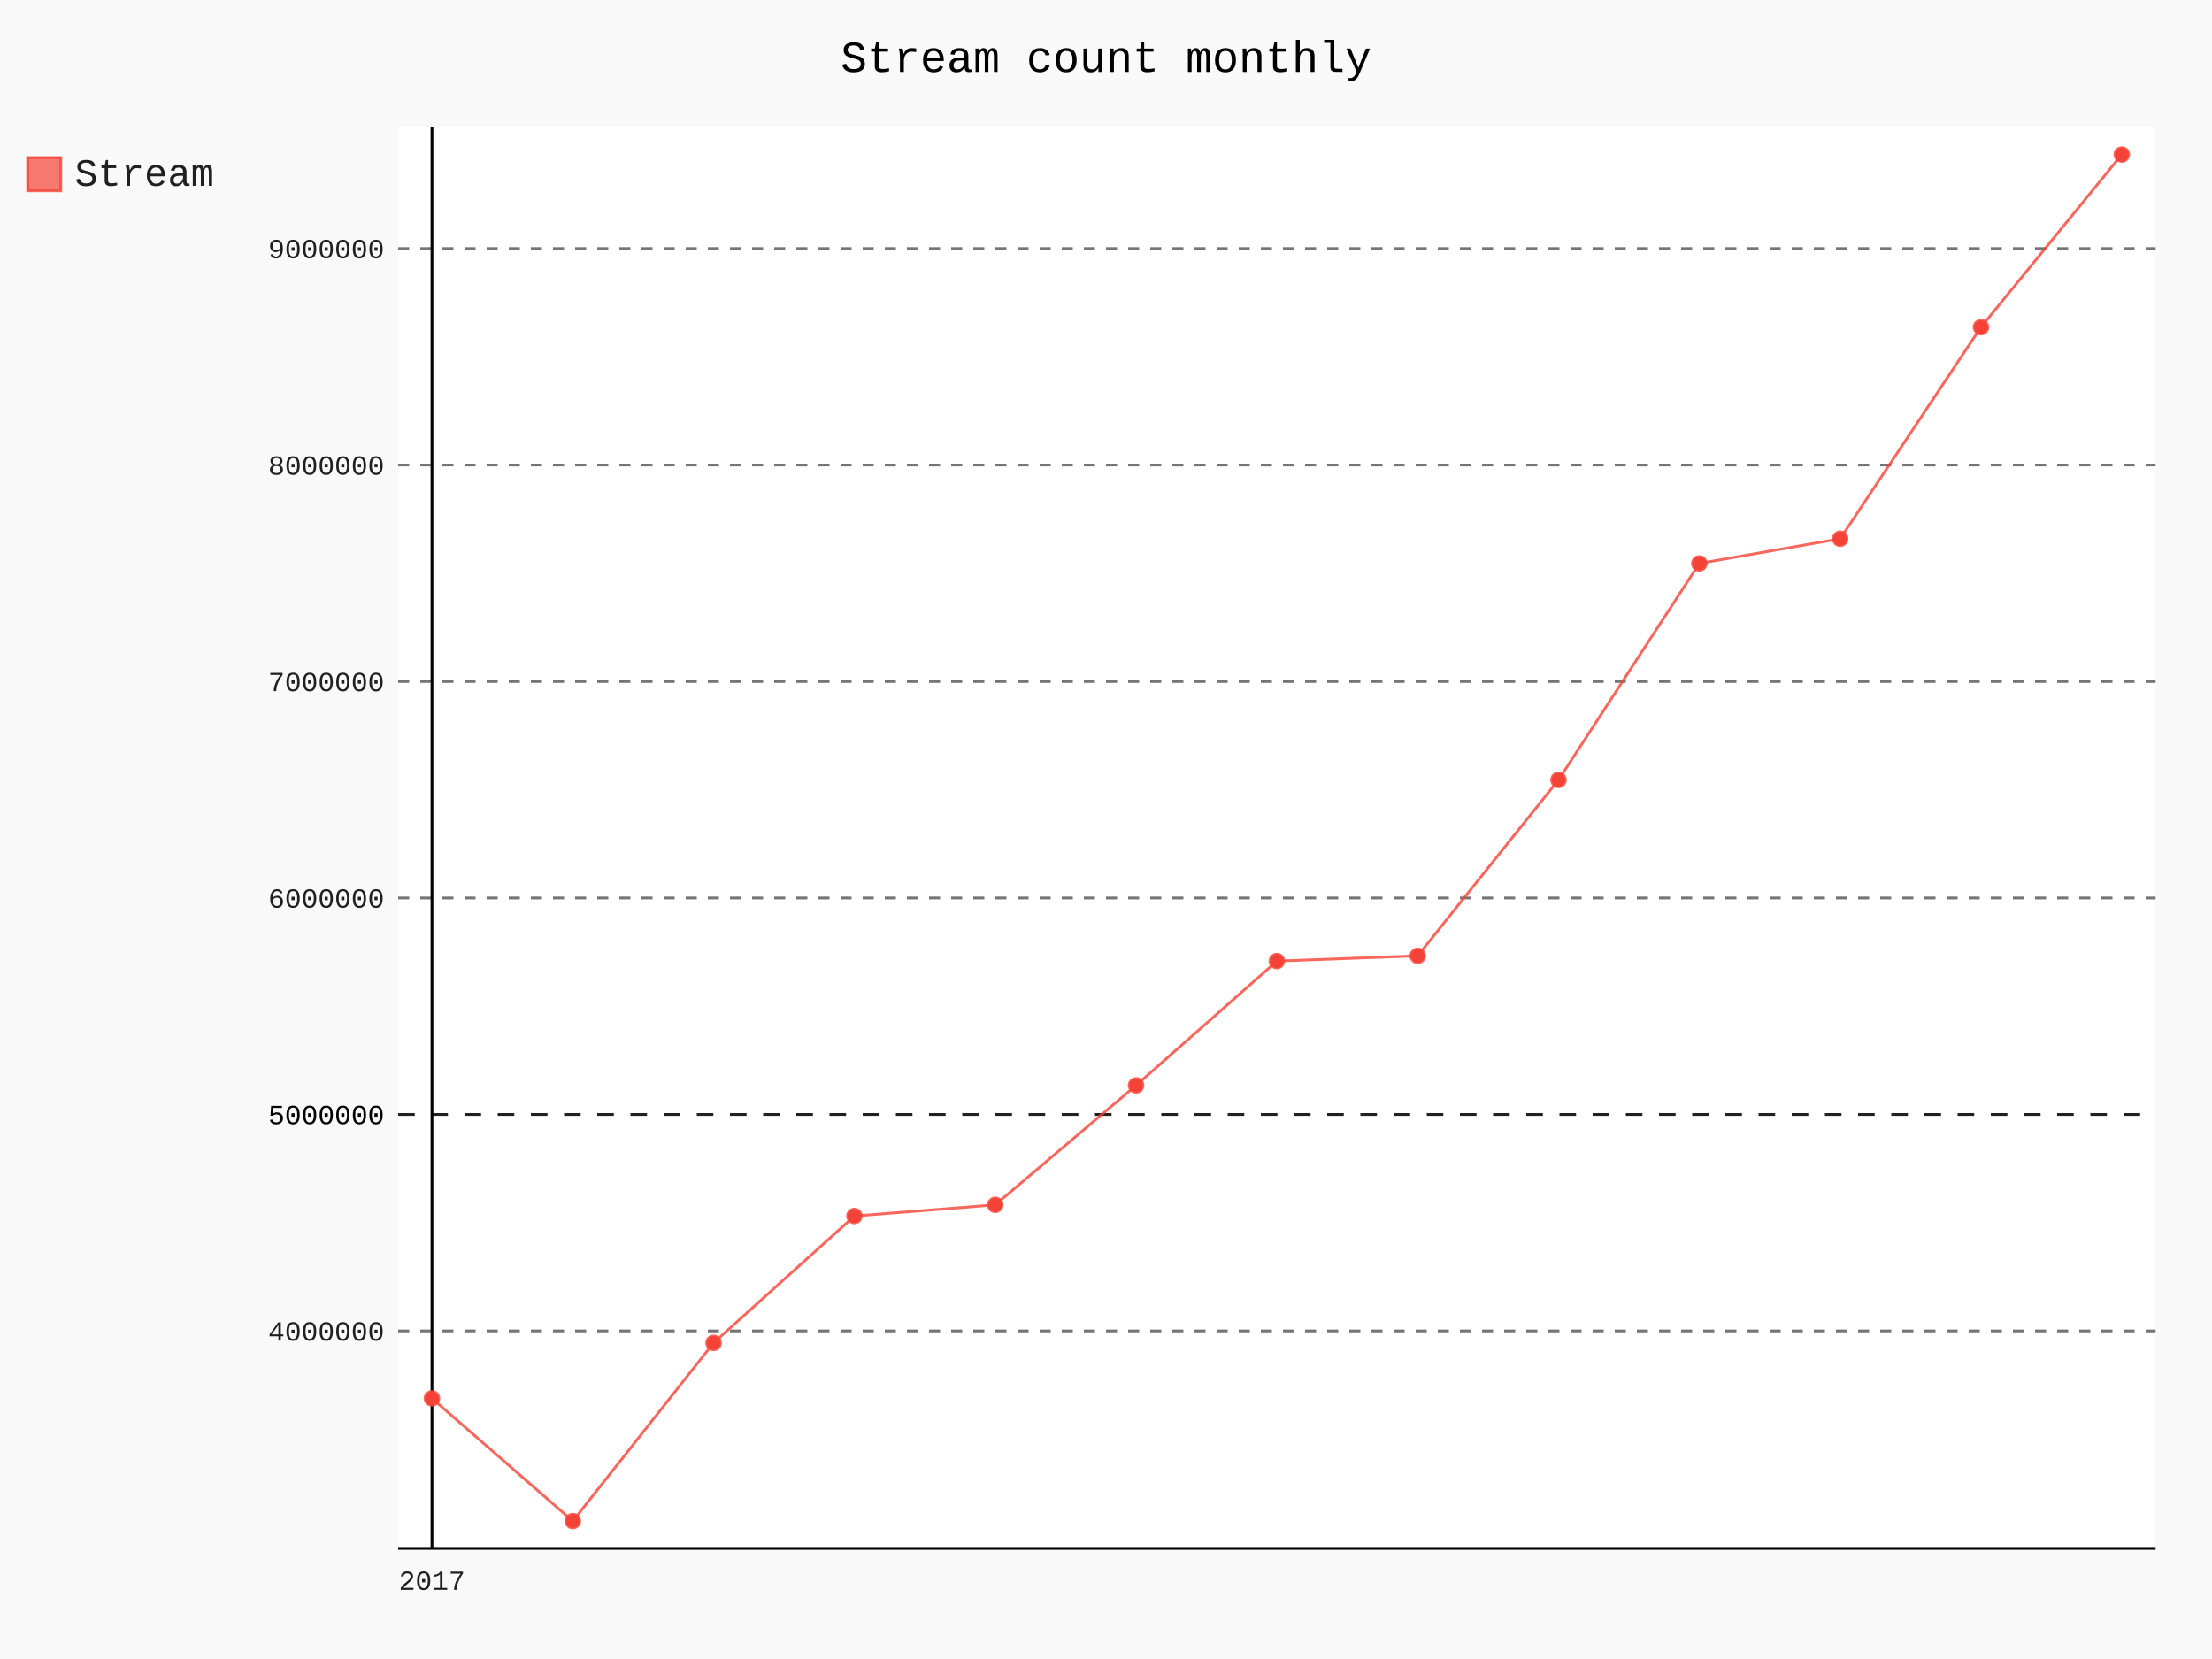
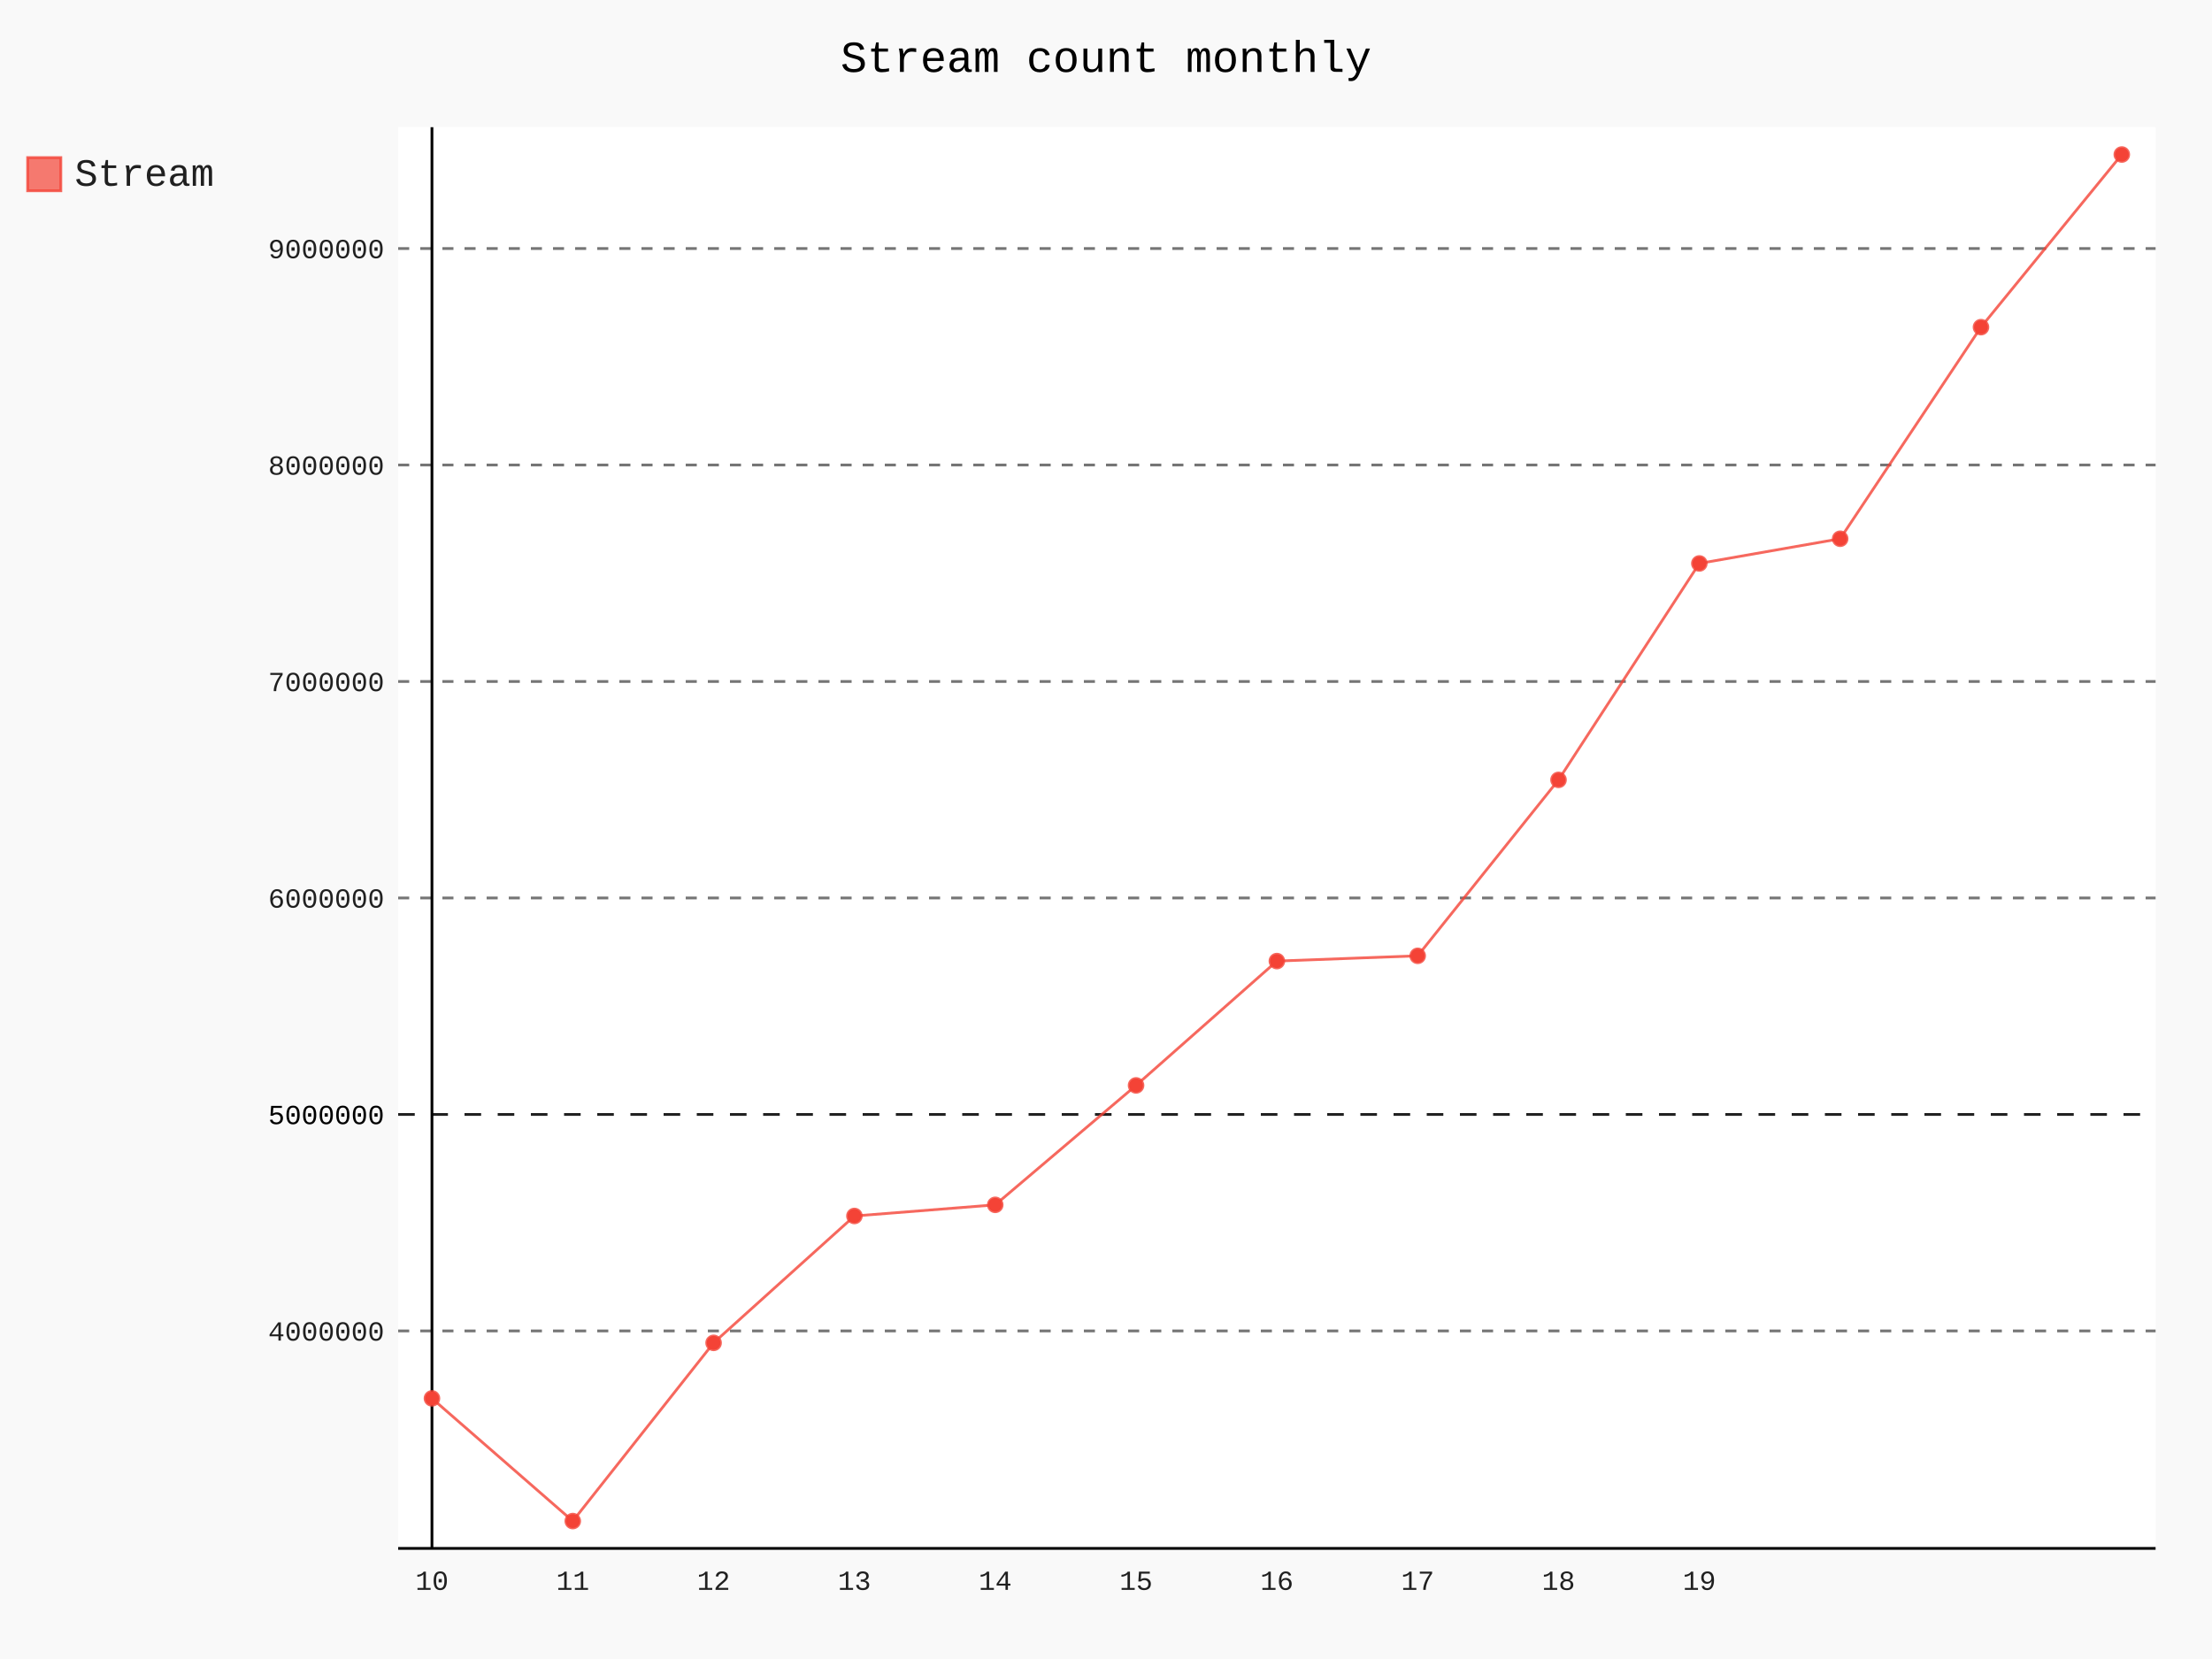
- <svg xmlns="http://www.w3.org/2000/svg" class="pygal-chart" id="chart-13b291a6-750b-4605-af46-9a582d082dc4" viewBox="0 0 800 600">
+ <svg xmlns="http://www.w3.org/2000/svg" class="pygal-chart" id="chart-9b1fc34f-8e5d-4960-8450-c8051c7290da" viewBox="0 0 800 600">
  <defs>
-     <style type="text/css">#chart-13b291a6-750b-4605-af46-9a582d082dc4{-webkit-user-select:none;-webkit-font-smoothing:antialiased;font-family:Consolas,"Liberation Mono",Menlo,Courier,monospace}#chart-13b291a6-750b-4605-af46-9a582d082dc4 .title{font-family:Consolas,"Liberation Mono",Menlo,Courier,monospace;font-size:16px}#chart-13b291a6-750b-4605-af46-9a582d082dc4 .legends .legend text{font-family:Consolas,"Liberation Mono",Menlo,Courier,monospace;font-size:14px}#chart-13b291a6-750b-4605-af46-9a582d082dc4 .axis text{font-family:Consolas,"Liberation Mono",Menlo,Courier,monospace;font-size:10px}#chart-13b291a6-750b-4605-af46-9a582d082dc4 .axis text.major{font-family:Consolas,"Liberation Mono",Menlo,Courier,monospace;font-size:10px}#chart-13b291a6-750b-4605-af46-9a582d082dc4 .text-overlay text.value{font-family:Consolas,"Liberation Mono",Menlo,Courier,monospace;font-size:16px}#chart-13b291a6-750b-4605-af46-9a582d082dc4 .text-overlay text.label{font-family:Consolas,"Liberation Mono",Menlo,Courier,monospace;font-size:10px}#chart-13b291a6-750b-4605-af46-9a582d082dc4 .tooltip{font-family:Consolas,"Liberation Mono",Menlo,Courier,monospace;font-size:14px}#chart-13b291a6-750b-4605-af46-9a582d082dc4 text.no_data{font-family:Consolas,"Liberation Mono",Menlo,Courier,monospace;font-size:64px}
- #chart-13b291a6-750b-4605-af46-9a582d082dc4{background-color:rgba(249,249,249,1)}#chart-13b291a6-750b-4605-af46-9a582d082dc4 path,#chart-13b291a6-750b-4605-af46-9a582d082dc4 line,#chart-13b291a6-750b-4605-af46-9a582d082dc4 rect,#chart-13b291a6-750b-4605-af46-9a582d082dc4 circle{-webkit-transition:150ms;-moz-transition:150ms;transition:150ms}#chart-13b291a6-750b-4605-af46-9a582d082dc4 .graph &gt; .background{fill:rgba(249,249,249,1)}#chart-13b291a6-750b-4605-af46-9a582d082dc4 .plot &gt; .background{fill:rgba(255,255,255,1)}#chart-13b291a6-750b-4605-af46-9a582d082dc4 .graph{fill:rgba(0,0,0,.87)}#chart-13b291a6-750b-4605-af46-9a582d082dc4 text.no_data{fill:rgba(0,0,0,1)}#chart-13b291a6-750b-4605-af46-9a582d082dc4 .title{fill:rgba(0,0,0,1)}#chart-13b291a6-750b-4605-af46-9a582d082dc4 .legends .legend text{fill:rgba(0,0,0,.87)}#chart-13b291a6-750b-4605-af46-9a582d082dc4 .legends .legend:hover text{fill:rgba(0,0,0,1)}#chart-13b291a6-750b-4605-af46-9a582d082dc4 .axis .line{stroke:rgba(0,0,0,1)}#chart-13b291a6-750b-4605-af46-9a582d082dc4 .axis .guide.line{stroke:rgba(0,0,0,.54)}#chart-13b291a6-750b-4605-af46-9a582d082dc4 .axis .major.line{stroke:rgba(0,0,0,.87)}#chart-13b291a6-750b-4605-af46-9a582d082dc4 .axis text.major{fill:rgba(0,0,0,1)}#chart-13b291a6-750b-4605-af46-9a582d082dc4 .axis.y .guides:hover .guide.line,#chart-13b291a6-750b-4605-af46-9a582d082dc4 .line-graph .axis.x .guides:hover .guide.line,#chart-13b291a6-750b-4605-af46-9a582d082dc4 .stackedline-graph .axis.x .guides:hover .guide.line,#chart-13b291a6-750b-4605-af46-9a582d082dc4 .xy-graph .axis.x .guides:hover .guide.line{stroke:rgba(0,0,0,1)}#chart-13b291a6-750b-4605-af46-9a582d082dc4 .axis .guides:hover text{fill:rgba(0,0,0,1)}#chart-13b291a6-750b-4605-af46-9a582d082dc4 .reactive{fill-opacity:.7;stroke-opacity:.8}#chart-13b291a6-750b-4605-af46-9a582d082dc4 .ci{stroke:rgba(0,0,0,.87)}#chart-13b291a6-750b-4605-af46-9a582d082dc4 .reactive.active,#chart-13b291a6-750b-4605-af46-9a582d082dc4 .active .reactive{fill-opacity:.8;stroke-opacity:.9;stroke-width:4}#chart-13b291a6-750b-4605-af46-9a582d082dc4 .ci .reactive.active{stroke-width:1.5}#chart-13b291a6-750b-4605-af46-9a582d082dc4 .series text{fill:rgba(0,0,0,1)}#chart-13b291a6-750b-4605-af46-9a582d082dc4 .tooltip rect{fill:rgba(255,255,255,1);stroke:rgba(0,0,0,1);-webkit-transition:opacity 150ms;-moz-transition:opacity 150ms;transition:opacity 150ms}#chart-13b291a6-750b-4605-af46-9a582d082dc4 .tooltip .label{fill:rgba(0,0,0,.87)}#chart-13b291a6-750b-4605-af46-9a582d082dc4 .tooltip .label{fill:rgba(0,0,0,.87)}#chart-13b291a6-750b-4605-af46-9a582d082dc4 .tooltip .legend{font-size:.8em;fill:rgba(0,0,0,.54)}#chart-13b291a6-750b-4605-af46-9a582d082dc4 .tooltip .x_label{font-size:.6em;fill:rgba(0,0,0,1)}#chart-13b291a6-750b-4605-af46-9a582d082dc4 .tooltip .xlink{font-size:.5em;text-decoration:underline}#chart-13b291a6-750b-4605-af46-9a582d082dc4 .tooltip .value{font-size:1.5em}#chart-13b291a6-750b-4605-af46-9a582d082dc4 .bound{font-size:.5em}#chart-13b291a6-750b-4605-af46-9a582d082dc4 .max-value{font-size:.75em;fill:rgba(0,0,0,.54)}#chart-13b291a6-750b-4605-af46-9a582d082dc4 .map-element{fill:rgba(255,255,255,1);stroke:rgba(0,0,0,.54) !important}#chart-13b291a6-750b-4605-af46-9a582d082dc4 .map-element .reactive{fill-opacity:inherit;stroke-opacity:inherit}#chart-13b291a6-750b-4605-af46-9a582d082dc4 .color-0,#chart-13b291a6-750b-4605-af46-9a582d082dc4 .color-0 a:visited{stroke:#F44336;fill:#F44336}#chart-13b291a6-750b-4605-af46-9a582d082dc4 .text-overlay .color-0 text{fill:black}
- #chart-13b291a6-750b-4605-af46-9a582d082dc4 text.no_data{text-anchor:middle}#chart-13b291a6-750b-4605-af46-9a582d082dc4 .guide.line{fill:none}#chart-13b291a6-750b-4605-af46-9a582d082dc4 .centered{text-anchor:middle}#chart-13b291a6-750b-4605-af46-9a582d082dc4 .title{text-anchor:middle}#chart-13b291a6-750b-4605-af46-9a582d082dc4 .legends .legend text{fill-opacity:1}#chart-13b291a6-750b-4605-af46-9a582d082dc4 .axis.x text{text-anchor:middle}#chart-13b291a6-750b-4605-af46-9a582d082dc4 .axis.x:not(.web) text[transform]{text-anchor:start}#chart-13b291a6-750b-4605-af46-9a582d082dc4 .axis.x:not(.web) text[transform].backwards{text-anchor:end}#chart-13b291a6-750b-4605-af46-9a582d082dc4 .axis.y text{text-anchor:end}#chart-13b291a6-750b-4605-af46-9a582d082dc4 .axis.y text[transform].backwards{text-anchor:start}#chart-13b291a6-750b-4605-af46-9a582d082dc4 .axis.y2 text{text-anchor:start}#chart-13b291a6-750b-4605-af46-9a582d082dc4 .axis.y2 text[transform].backwards{text-anchor:end}#chart-13b291a6-750b-4605-af46-9a582d082dc4 .axis .guide.line{stroke-dasharray:4,4}#chart-13b291a6-750b-4605-af46-9a582d082dc4 .axis .major.guide.line{stroke-dasharray:6,6}#chart-13b291a6-750b-4605-af46-9a582d082dc4 .horizontal .axis.y .guide.line,#chart-13b291a6-750b-4605-af46-9a582d082dc4 .horizontal .axis.y2 .guide.line,#chart-13b291a6-750b-4605-af46-9a582d082dc4 .vertical .axis.x .guide.line{opacity:0}#chart-13b291a6-750b-4605-af46-9a582d082dc4 .horizontal .axis.always_show .guide.line,#chart-13b291a6-750b-4605-af46-9a582d082dc4 .vertical .axis.always_show .guide.line{opacity:1 !important}#chart-13b291a6-750b-4605-af46-9a582d082dc4 .axis.y .guides:hover .guide.line,#chart-13b291a6-750b-4605-af46-9a582d082dc4 .axis.y2 .guides:hover .guide.line,#chart-13b291a6-750b-4605-af46-9a582d082dc4 .axis.x .guides:hover .guide.line{opacity:1}#chart-13b291a6-750b-4605-af46-9a582d082dc4 .axis .guides:hover text{opacity:1}#chart-13b291a6-750b-4605-af46-9a582d082dc4 .nofill{fill:none}#chart-13b291a6-750b-4605-af46-9a582d082dc4 .subtle-fill{fill-opacity:.2}#chart-13b291a6-750b-4605-af46-9a582d082dc4 .dot{stroke-width:1px;fill-opacity:1}#chart-13b291a6-750b-4605-af46-9a582d082dc4 .dot.active{stroke-width:5px}#chart-13b291a6-750b-4605-af46-9a582d082dc4 .dot.negative{fill:transparent}#chart-13b291a6-750b-4605-af46-9a582d082dc4 text,#chart-13b291a6-750b-4605-af46-9a582d082dc4 tspan{stroke:none !important}#chart-13b291a6-750b-4605-af46-9a582d082dc4 .series text.active{opacity:1}#chart-13b291a6-750b-4605-af46-9a582d082dc4 .tooltip rect{fill-opacity:.95;stroke-width:.5}#chart-13b291a6-750b-4605-af46-9a582d082dc4 .tooltip text{fill-opacity:1}#chart-13b291a6-750b-4605-af46-9a582d082dc4 .showable{visibility:hidden}#chart-13b291a6-750b-4605-af46-9a582d082dc4 .showable.shown{visibility:visible}#chart-13b291a6-750b-4605-af46-9a582d082dc4 .gauge-background{fill:rgba(229,229,229,1);stroke:none}#chart-13b291a6-750b-4605-af46-9a582d082dc4 .bg-lines{stroke:rgba(249,249,249,1);stroke-width:2px}</style>
+     <style type="text/css">#chart-9b1fc34f-8e5d-4960-8450-c8051c7290da{-webkit-user-select:none;-webkit-font-smoothing:antialiased;font-family:Consolas,"Liberation Mono",Menlo,Courier,monospace}#chart-9b1fc34f-8e5d-4960-8450-c8051c7290da .title{font-family:Consolas,"Liberation Mono",Menlo,Courier,monospace;font-size:16px}#chart-9b1fc34f-8e5d-4960-8450-c8051c7290da .legends .legend text{font-family:Consolas,"Liberation Mono",Menlo,Courier,monospace;font-size:14px}#chart-9b1fc34f-8e5d-4960-8450-c8051c7290da .axis text{font-family:Consolas,"Liberation Mono",Menlo,Courier,monospace;font-size:10px}#chart-9b1fc34f-8e5d-4960-8450-c8051c7290da .axis text.major{font-family:Consolas,"Liberation Mono",Menlo,Courier,monospace;font-size:10px}#chart-9b1fc34f-8e5d-4960-8450-c8051c7290da .text-overlay text.value{font-family:Consolas,"Liberation Mono",Menlo,Courier,monospace;font-size:16px}#chart-9b1fc34f-8e5d-4960-8450-c8051c7290da .text-overlay text.label{font-family:Consolas,"Liberation Mono",Menlo,Courier,monospace;font-size:10px}#chart-9b1fc34f-8e5d-4960-8450-c8051c7290da .tooltip{font-family:Consolas,"Liberation Mono",Menlo,Courier,monospace;font-size:14px}#chart-9b1fc34f-8e5d-4960-8450-c8051c7290da text.no_data{font-family:Consolas,"Liberation Mono",Menlo,Courier,monospace;font-size:64px}
+ #chart-9b1fc34f-8e5d-4960-8450-c8051c7290da{background-color:rgba(249,249,249,1)}#chart-9b1fc34f-8e5d-4960-8450-c8051c7290da path,#chart-9b1fc34f-8e5d-4960-8450-c8051c7290da line,#chart-9b1fc34f-8e5d-4960-8450-c8051c7290da rect,#chart-9b1fc34f-8e5d-4960-8450-c8051c7290da circle{-webkit-transition:150ms;-moz-transition:150ms;transition:150ms}#chart-9b1fc34f-8e5d-4960-8450-c8051c7290da .graph &gt; .background{fill:rgba(249,249,249,1)}#chart-9b1fc34f-8e5d-4960-8450-c8051c7290da .plot &gt; .background{fill:rgba(255,255,255,1)}#chart-9b1fc34f-8e5d-4960-8450-c8051c7290da .graph{fill:rgba(0,0,0,.87)}#chart-9b1fc34f-8e5d-4960-8450-c8051c7290da text.no_data{fill:rgba(0,0,0,1)}#chart-9b1fc34f-8e5d-4960-8450-c8051c7290da .title{fill:rgba(0,0,0,1)}#chart-9b1fc34f-8e5d-4960-8450-c8051c7290da .legends .legend text{fill:rgba(0,0,0,.87)}#chart-9b1fc34f-8e5d-4960-8450-c8051c7290da .legends .legend:hover text{fill:rgba(0,0,0,1)}#chart-9b1fc34f-8e5d-4960-8450-c8051c7290da .axis .line{stroke:rgba(0,0,0,1)}#chart-9b1fc34f-8e5d-4960-8450-c8051c7290da .axis .guide.line{stroke:rgba(0,0,0,.54)}#chart-9b1fc34f-8e5d-4960-8450-c8051c7290da .axis .major.line{stroke:rgba(0,0,0,.87)}#chart-9b1fc34f-8e5d-4960-8450-c8051c7290da .axis text.major{fill:rgba(0,0,0,1)}#chart-9b1fc34f-8e5d-4960-8450-c8051c7290da .axis.y .guides:hover .guide.line,#chart-9b1fc34f-8e5d-4960-8450-c8051c7290da .line-graph .axis.x .guides:hover .guide.line,#chart-9b1fc34f-8e5d-4960-8450-c8051c7290da .stackedline-graph .axis.x .guides:hover .guide.line,#chart-9b1fc34f-8e5d-4960-8450-c8051c7290da .xy-graph .axis.x .guides:hover .guide.line{stroke:rgba(0,0,0,1)}#chart-9b1fc34f-8e5d-4960-8450-c8051c7290da .axis .guides:hover text{fill:rgba(0,0,0,1)}#chart-9b1fc34f-8e5d-4960-8450-c8051c7290da .reactive{fill-opacity:.7;stroke-opacity:.8}#chart-9b1fc34f-8e5d-4960-8450-c8051c7290da .ci{stroke:rgba(0,0,0,.87)}#chart-9b1fc34f-8e5d-4960-8450-c8051c7290da .reactive.active,#chart-9b1fc34f-8e5d-4960-8450-c8051c7290da .active .reactive{fill-opacity:.8;stroke-opacity:.9;stroke-width:4}#chart-9b1fc34f-8e5d-4960-8450-c8051c7290da .ci .reactive.active{stroke-width:1.5}#chart-9b1fc34f-8e5d-4960-8450-c8051c7290da .series text{fill:rgba(0,0,0,1)}#chart-9b1fc34f-8e5d-4960-8450-c8051c7290da .tooltip rect{fill:rgba(255,255,255,1);stroke:rgba(0,0,0,1);-webkit-transition:opacity 150ms;-moz-transition:opacity 150ms;transition:opacity 150ms}#chart-9b1fc34f-8e5d-4960-8450-c8051c7290da .tooltip .label{fill:rgba(0,0,0,.87)}#chart-9b1fc34f-8e5d-4960-8450-c8051c7290da .tooltip .label{fill:rgba(0,0,0,.87)}#chart-9b1fc34f-8e5d-4960-8450-c8051c7290da .tooltip .legend{font-size:.8em;fill:rgba(0,0,0,.54)}#chart-9b1fc34f-8e5d-4960-8450-c8051c7290da .tooltip .x_label{font-size:.6em;fill:rgba(0,0,0,1)}#chart-9b1fc34f-8e5d-4960-8450-c8051c7290da .tooltip .xlink{font-size:.5em;text-decoration:underline}#chart-9b1fc34f-8e5d-4960-8450-c8051c7290da .tooltip .value{font-size:1.5em}#chart-9b1fc34f-8e5d-4960-8450-c8051c7290da .bound{font-size:.5em}#chart-9b1fc34f-8e5d-4960-8450-c8051c7290da .max-value{font-size:.75em;fill:rgba(0,0,0,.54)}#chart-9b1fc34f-8e5d-4960-8450-c8051c7290da .map-element{fill:rgba(255,255,255,1);stroke:rgba(0,0,0,.54) !important}#chart-9b1fc34f-8e5d-4960-8450-c8051c7290da .map-element .reactive{fill-opacity:inherit;stroke-opacity:inherit}#chart-9b1fc34f-8e5d-4960-8450-c8051c7290da .color-0,#chart-9b1fc34f-8e5d-4960-8450-c8051c7290da .color-0 a:visited{stroke:#F44336;fill:#F44336}#chart-9b1fc34f-8e5d-4960-8450-c8051c7290da .text-overlay .color-0 text{fill:black}
+ #chart-9b1fc34f-8e5d-4960-8450-c8051c7290da text.no_data{text-anchor:middle}#chart-9b1fc34f-8e5d-4960-8450-c8051c7290da .guide.line{fill:none}#chart-9b1fc34f-8e5d-4960-8450-c8051c7290da .centered{text-anchor:middle}#chart-9b1fc34f-8e5d-4960-8450-c8051c7290da .title{text-anchor:middle}#chart-9b1fc34f-8e5d-4960-8450-c8051c7290da .legends .legend text{fill-opacity:1}#chart-9b1fc34f-8e5d-4960-8450-c8051c7290da .axis.x text{text-anchor:middle}#chart-9b1fc34f-8e5d-4960-8450-c8051c7290da .axis.x:not(.web) text[transform]{text-anchor:start}#chart-9b1fc34f-8e5d-4960-8450-c8051c7290da .axis.x:not(.web) text[transform].backwards{text-anchor:end}#chart-9b1fc34f-8e5d-4960-8450-c8051c7290da .axis.y text{text-anchor:end}#chart-9b1fc34f-8e5d-4960-8450-c8051c7290da .axis.y text[transform].backwards{text-anchor:start}#chart-9b1fc34f-8e5d-4960-8450-c8051c7290da .axis.y2 text{text-anchor:start}#chart-9b1fc34f-8e5d-4960-8450-c8051c7290da .axis.y2 text[transform].backwards{text-anchor:end}#chart-9b1fc34f-8e5d-4960-8450-c8051c7290da .axis .guide.line{stroke-dasharray:4,4}#chart-9b1fc34f-8e5d-4960-8450-c8051c7290da .axis .major.guide.line{stroke-dasharray:6,6}#chart-9b1fc34f-8e5d-4960-8450-c8051c7290da .horizontal .axis.y .guide.line,#chart-9b1fc34f-8e5d-4960-8450-c8051c7290da .horizontal .axis.y2 .guide.line,#chart-9b1fc34f-8e5d-4960-8450-c8051c7290da .vertical .axis.x .guide.line{opacity:0}#chart-9b1fc34f-8e5d-4960-8450-c8051c7290da .horizontal .axis.always_show .guide.line,#chart-9b1fc34f-8e5d-4960-8450-c8051c7290da .vertical .axis.always_show .guide.line{opacity:1 !important}#chart-9b1fc34f-8e5d-4960-8450-c8051c7290da .axis.y .guides:hover .guide.line,#chart-9b1fc34f-8e5d-4960-8450-c8051c7290da .axis.y2 .guides:hover .guide.line,#chart-9b1fc34f-8e5d-4960-8450-c8051c7290da .axis.x .guides:hover .guide.line{opacity:1}#chart-9b1fc34f-8e5d-4960-8450-c8051c7290da .axis .guides:hover text{opacity:1}#chart-9b1fc34f-8e5d-4960-8450-c8051c7290da .nofill{fill:none}#chart-9b1fc34f-8e5d-4960-8450-c8051c7290da .subtle-fill{fill-opacity:.2}#chart-9b1fc34f-8e5d-4960-8450-c8051c7290da .dot{stroke-width:1px;fill-opacity:1}#chart-9b1fc34f-8e5d-4960-8450-c8051c7290da .dot.active{stroke-width:5px}#chart-9b1fc34f-8e5d-4960-8450-c8051c7290da .dot.negative{fill:transparent}#chart-9b1fc34f-8e5d-4960-8450-c8051c7290da text,#chart-9b1fc34f-8e5d-4960-8450-c8051c7290da tspan{stroke:none !important}#chart-9b1fc34f-8e5d-4960-8450-c8051c7290da .series text.active{opacity:1}#chart-9b1fc34f-8e5d-4960-8450-c8051c7290da .tooltip rect{fill-opacity:.95;stroke-width:.5}#chart-9b1fc34f-8e5d-4960-8450-c8051c7290da .tooltip text{fill-opacity:1}#chart-9b1fc34f-8e5d-4960-8450-c8051c7290da .showable{visibility:hidden}#chart-9b1fc34f-8e5d-4960-8450-c8051c7290da .showable.shown{visibility:visible}#chart-9b1fc34f-8e5d-4960-8450-c8051c7290da .gauge-background{fill:rgba(229,229,229,1);stroke:none}#chart-9b1fc34f-8e5d-4960-8450-c8051c7290da .bg-lines{stroke:rgba(249,249,249,1);stroke-width:2px}</style>
  </defs>
  <g class="graph line-graph vertical">
    <rect class="background" height="600" width="800" x="0" y="0" />
    <g class="plot" transform="translate(144, 46)">
      <rect class="background" height="514" width="635.6" x="0" y="0" />
      <g class="axis y always_show">
        <path class="line" d="M0 514 h635.6" />
        <g class="guides">
          <path class="guide line" d="M0 435.348 h635.6" />
          <text class="" x="-5" y="438.848">4000000</text>
        </g>
        <g class="guides">
          <path class="major guide line" d="M0 357.055 h635.6" />
          <text class="major" x="-5" y="360.555">5000000</text>
        </g>
        <g class="guides">
          <path class="guide line" d="M0 278.763 h635.6" />
          <text class="" x="-5" y="282.263">6000000</text>
        </g>
        <g class="guides">
          <path class="guide line" d="M0 200.47 h635.6" />
          <text class="" x="-5" y="203.97">7000000</text>
        </g>
        <g class="guides">
          <path class="guide line" d="M0 122.178 h635.6" />
          <text class="" x="-5" y="125.678">8000000</text>
        </g>
        <g class="guides">
          <path class="guide line" d="M0 43.885 h635.6" />
          <text class="" x="-5" y="47.385">9000000</text>
        </g>
      </g>
      <g class="axis x">
        <g class="guides">
          <path class="line" d="M12.223 0 v514" />
-           <text class="" x="12.223" y="529.0">2017</text>
+           <text class="" x="12.223" y="529.0">10</text>
+         </g>
+         <g class="guides">
+           <path class="guide line" d="M63.153 0 v514" />
+           <text class="" x="63.153" y="529.0">11</text>
+         </g>
+         <g class="guides">
+           <path class="guide line" d="M114.082 0 v514" />
+           <text class="" x="114.082" y="529.0">12</text>
+         </g>
+         <g class="guides">
+           <path class="guide line" d="M165.012 0 v514" />
+           <text class="" x="165.012" y="529.0">13</text>
+         </g>
+         <g class="guides">
+           <path class="guide line" d="M215.941 0 v514" />
+           <text class="" x="215.941" y="529.0">14</text>
+         </g>
+         <g class="guides">
+           <path class="guide line" d="M266.871 0 v514" />
+           <text class="" x="266.871" y="529.0">15</text>
+         </g>
+         <g class="guides">
+           <path class="guide line" d="M317.8 0 v514" />
+           <text class="" x="317.8" y="529.0">16</text>
+         </g>
+         <g class="guides">
+           <path class="guide line" d="M368.729 0 v514" />
+           <text class="" x="368.729" y="529.0">17</text>
+         </g>
+         <g class="guides">
+           <path class="guide line" d="M419.659 0 v514" />
+           <text class="" x="419.659" y="529.0">18</text>
+         </g>
+         <g class="guides">
+           <path class="guide line" d="M470.588 0 v514" />
+           <text class="" x="470.588" y="529.0">19</text>
        </g>
      </g>
      <g class="series serie-0 color-0">
        <path class="line reactive nofill" d="M12.223 459.744 L63.153 504.115 114.082 439.666 165.012 393.776 215.941 389.747 266.871 346.549 317.8 301.588 368.729 299.687 419.659 236.051 470.588 157.774 521.518 148.845 572.447 72.319 623.377 9.885" />
      </g>
    </g>
    <g class="titles">
      <text class="title plot_title" x="400.0" y="26">Stream count monthly</text>
    </g>
    <g class="plot overlay" transform="translate(144, 46)">
      <g class="series serie-0 color-0">
        <g class="dots">
          <circle class="dot reactive tooltip-trigger" cx="12.223" cy="459.744" r="2.5" />
        </g>
        <g class="dots">
          <circle class="dot reactive tooltip-trigger" cx="63.153" cy="504.115" r="2.5" />
        </g>
        <g class="dots">
          <circle class="dot reactive tooltip-trigger" cx="114.082" cy="439.666" r="2.5" />
        </g>
        <g class="dots">
          <circle class="dot reactive tooltip-trigger" cx="165.012" cy="393.776" r="2.5" />
        </g>
        <g class="dots">
          <circle class="dot reactive tooltip-trigger" cx="215.941" cy="389.747" r="2.5" />
        </g>
        <g class="dots">
          <circle class="dot reactive tooltip-trigger" cx="266.871" cy="346.549" r="2.5" />
        </g>
        <g class="dots">
          <circle class="dot reactive tooltip-trigger" cx="317.8" cy="301.588" r="2.5" />
        </g>
        <g class="dots">
          <circle class="dot reactive tooltip-trigger" cx="368.729" cy="299.687" r="2.5" />
        </g>
        <g class="dots">
          <circle class="dot reactive tooltip-trigger" cx="419.659" cy="236.051" r="2.5" />
        </g>
        <g class="dots">
          <circle class="dot reactive tooltip-trigger" cx="470.588" cy="157.774" r="2.5" />
        </g>
        <g class="dots">
          <circle class="dot reactive tooltip-trigger" cx="521.518" cy="148.845" r="2.5" />
        </g>
        <g class="dots">
          <circle class="dot reactive tooltip-trigger" cx="572.447" cy="72.319" r="2.5" />
        </g>
        <g class="dots">
          <circle class="dot reactive tooltip-trigger" cx="623.377" cy="9.885" r="2.5" />
        </g>
      </g>
    </g>
    <g class="plot text-overlay" transform="translate(144, 46)">
      <g class="series serie-0 color-0" />
    </g>
    <g class="plot tooltip-overlay" transform="translate(144, 46)">
      <g class="tooltip" style="opacity: 0" transform="translate(0 0)">
        <rect class="tooltip-box" height="0" rx="0" ry="0" width="0" />
        <g class="text" />
      </g>
    </g>
    <g class="legends" transform="translate(10, 56)">
      <g class="legend reactive activate-serie" id="activate-serie-0">
        <rect class="color-0 reactive" height="12" width="12" x="0.0" y="1.0" />
        <text x="17.0" y="11.2">Stream</text>
      </g>
    </g>
    <g class="legends" transform="translate(790, 56)" />
  </g>
</svg>
